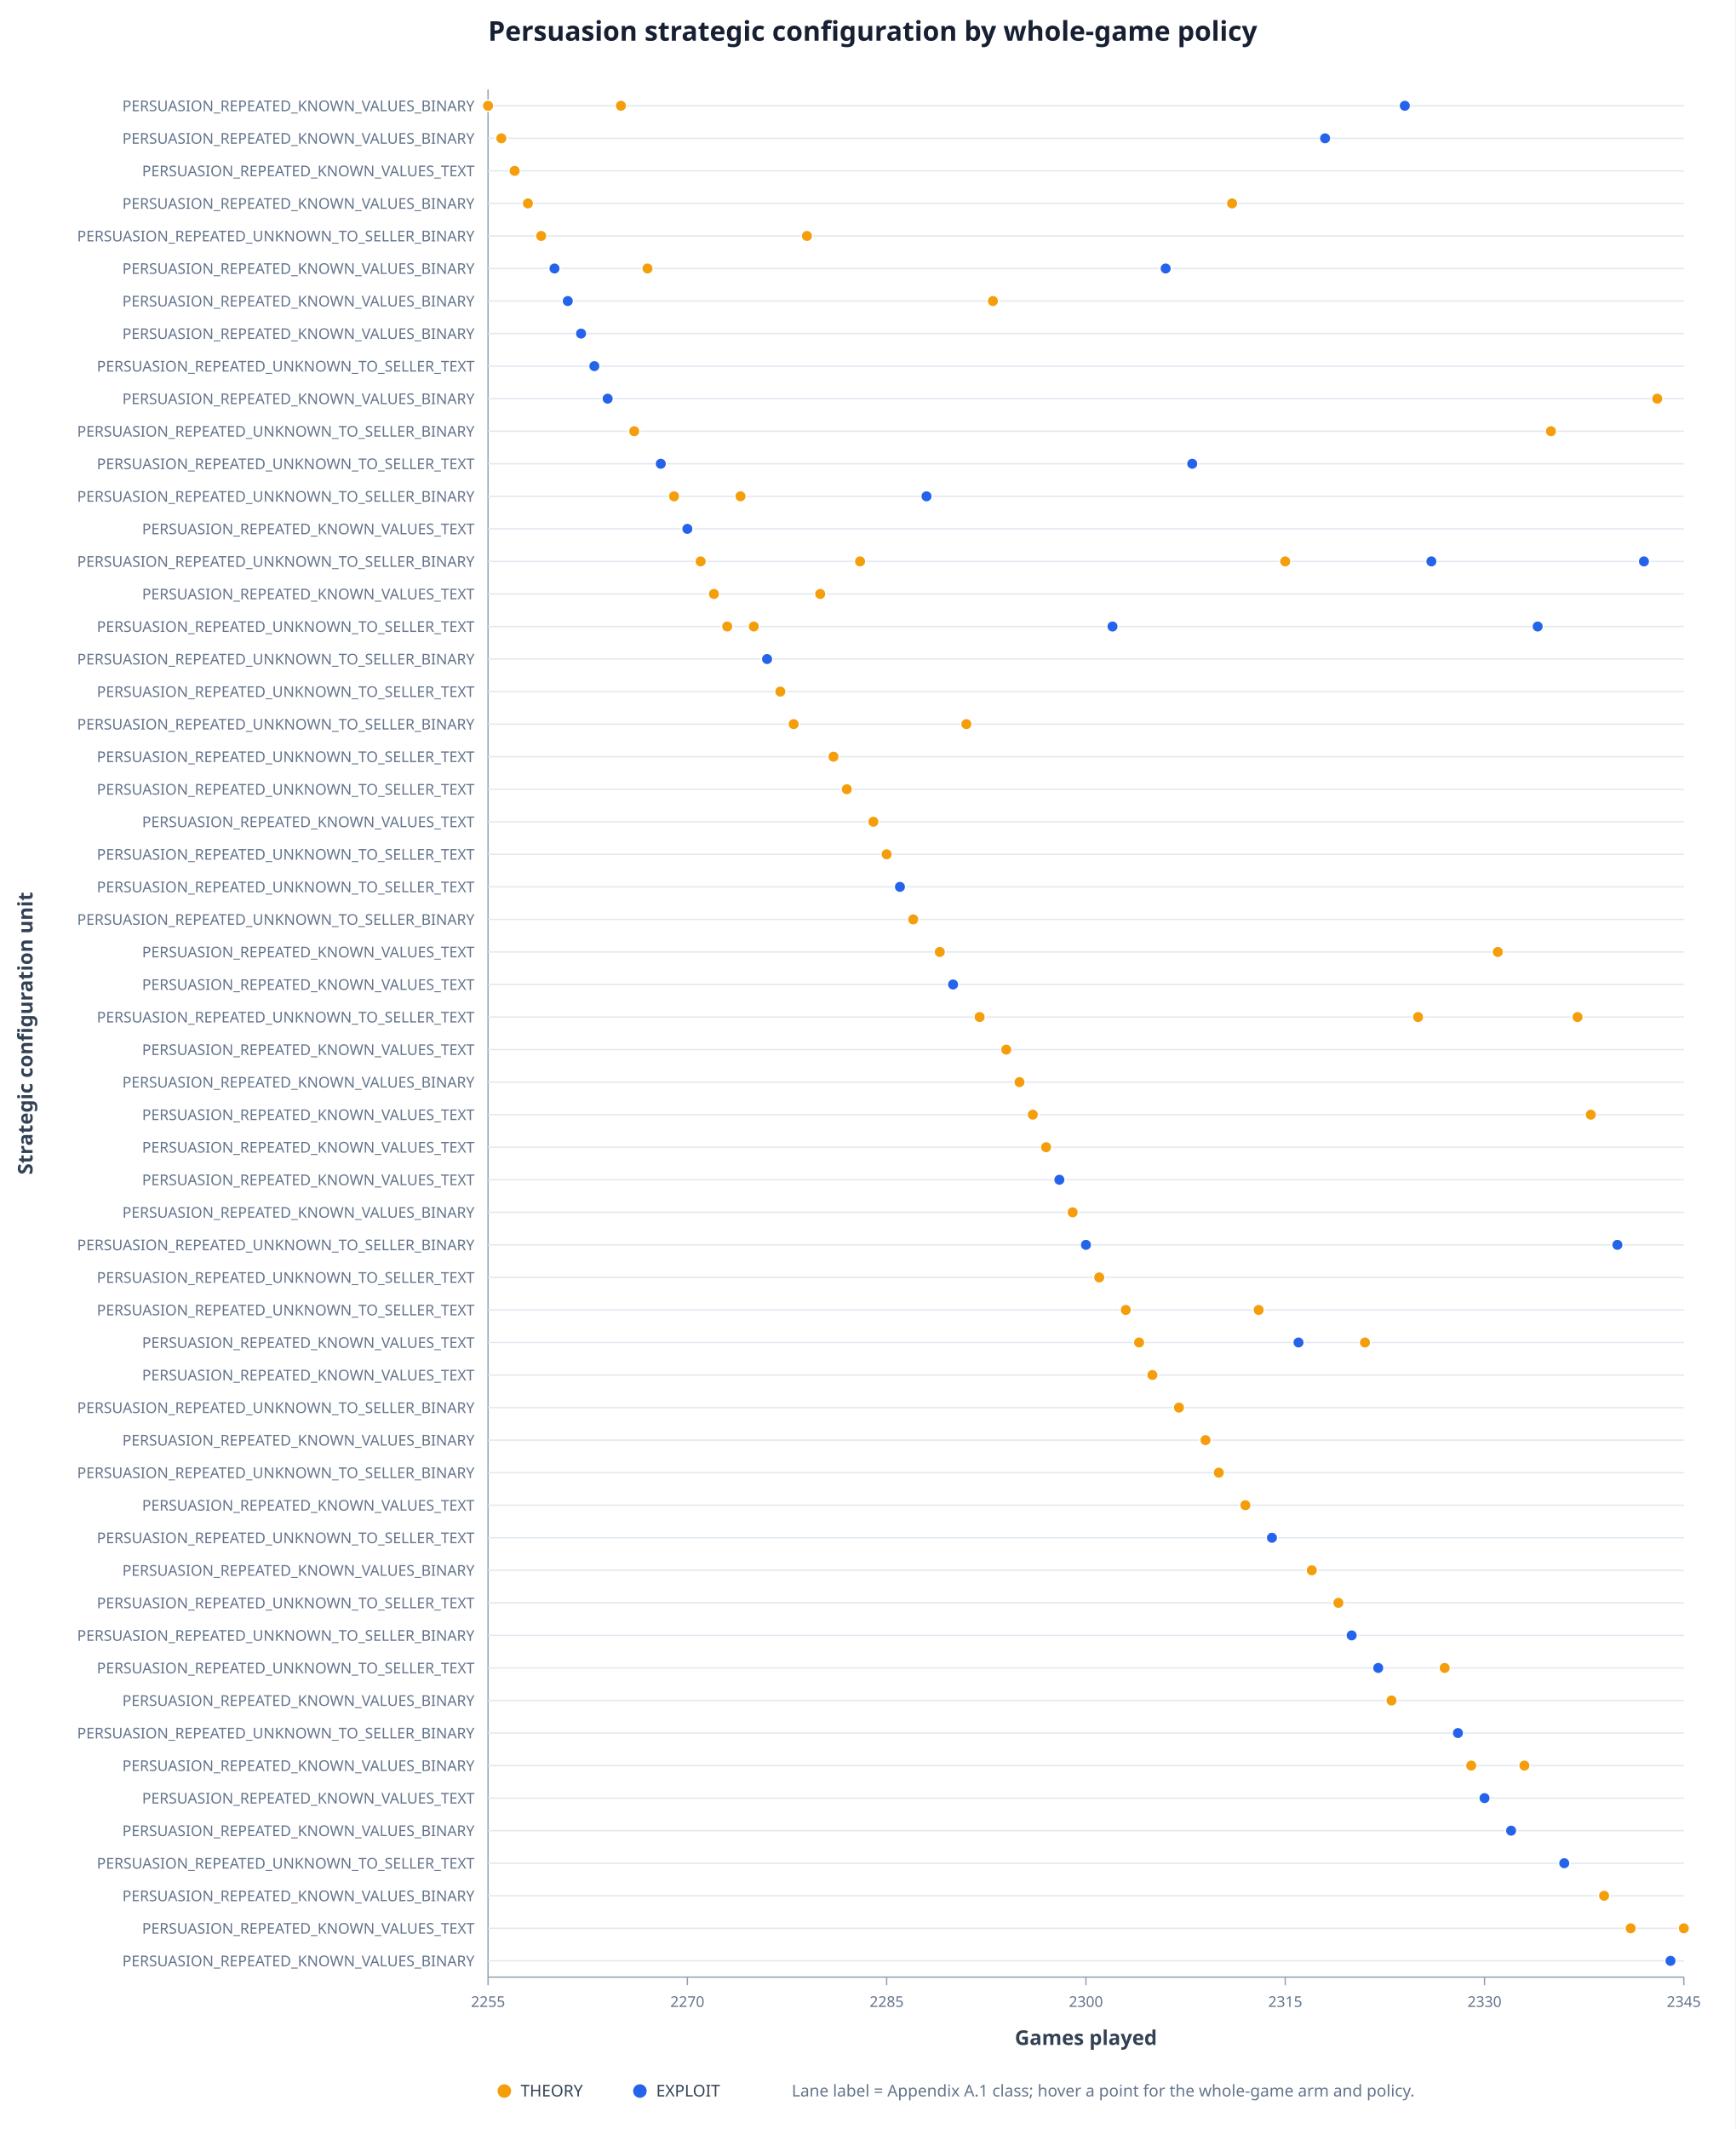
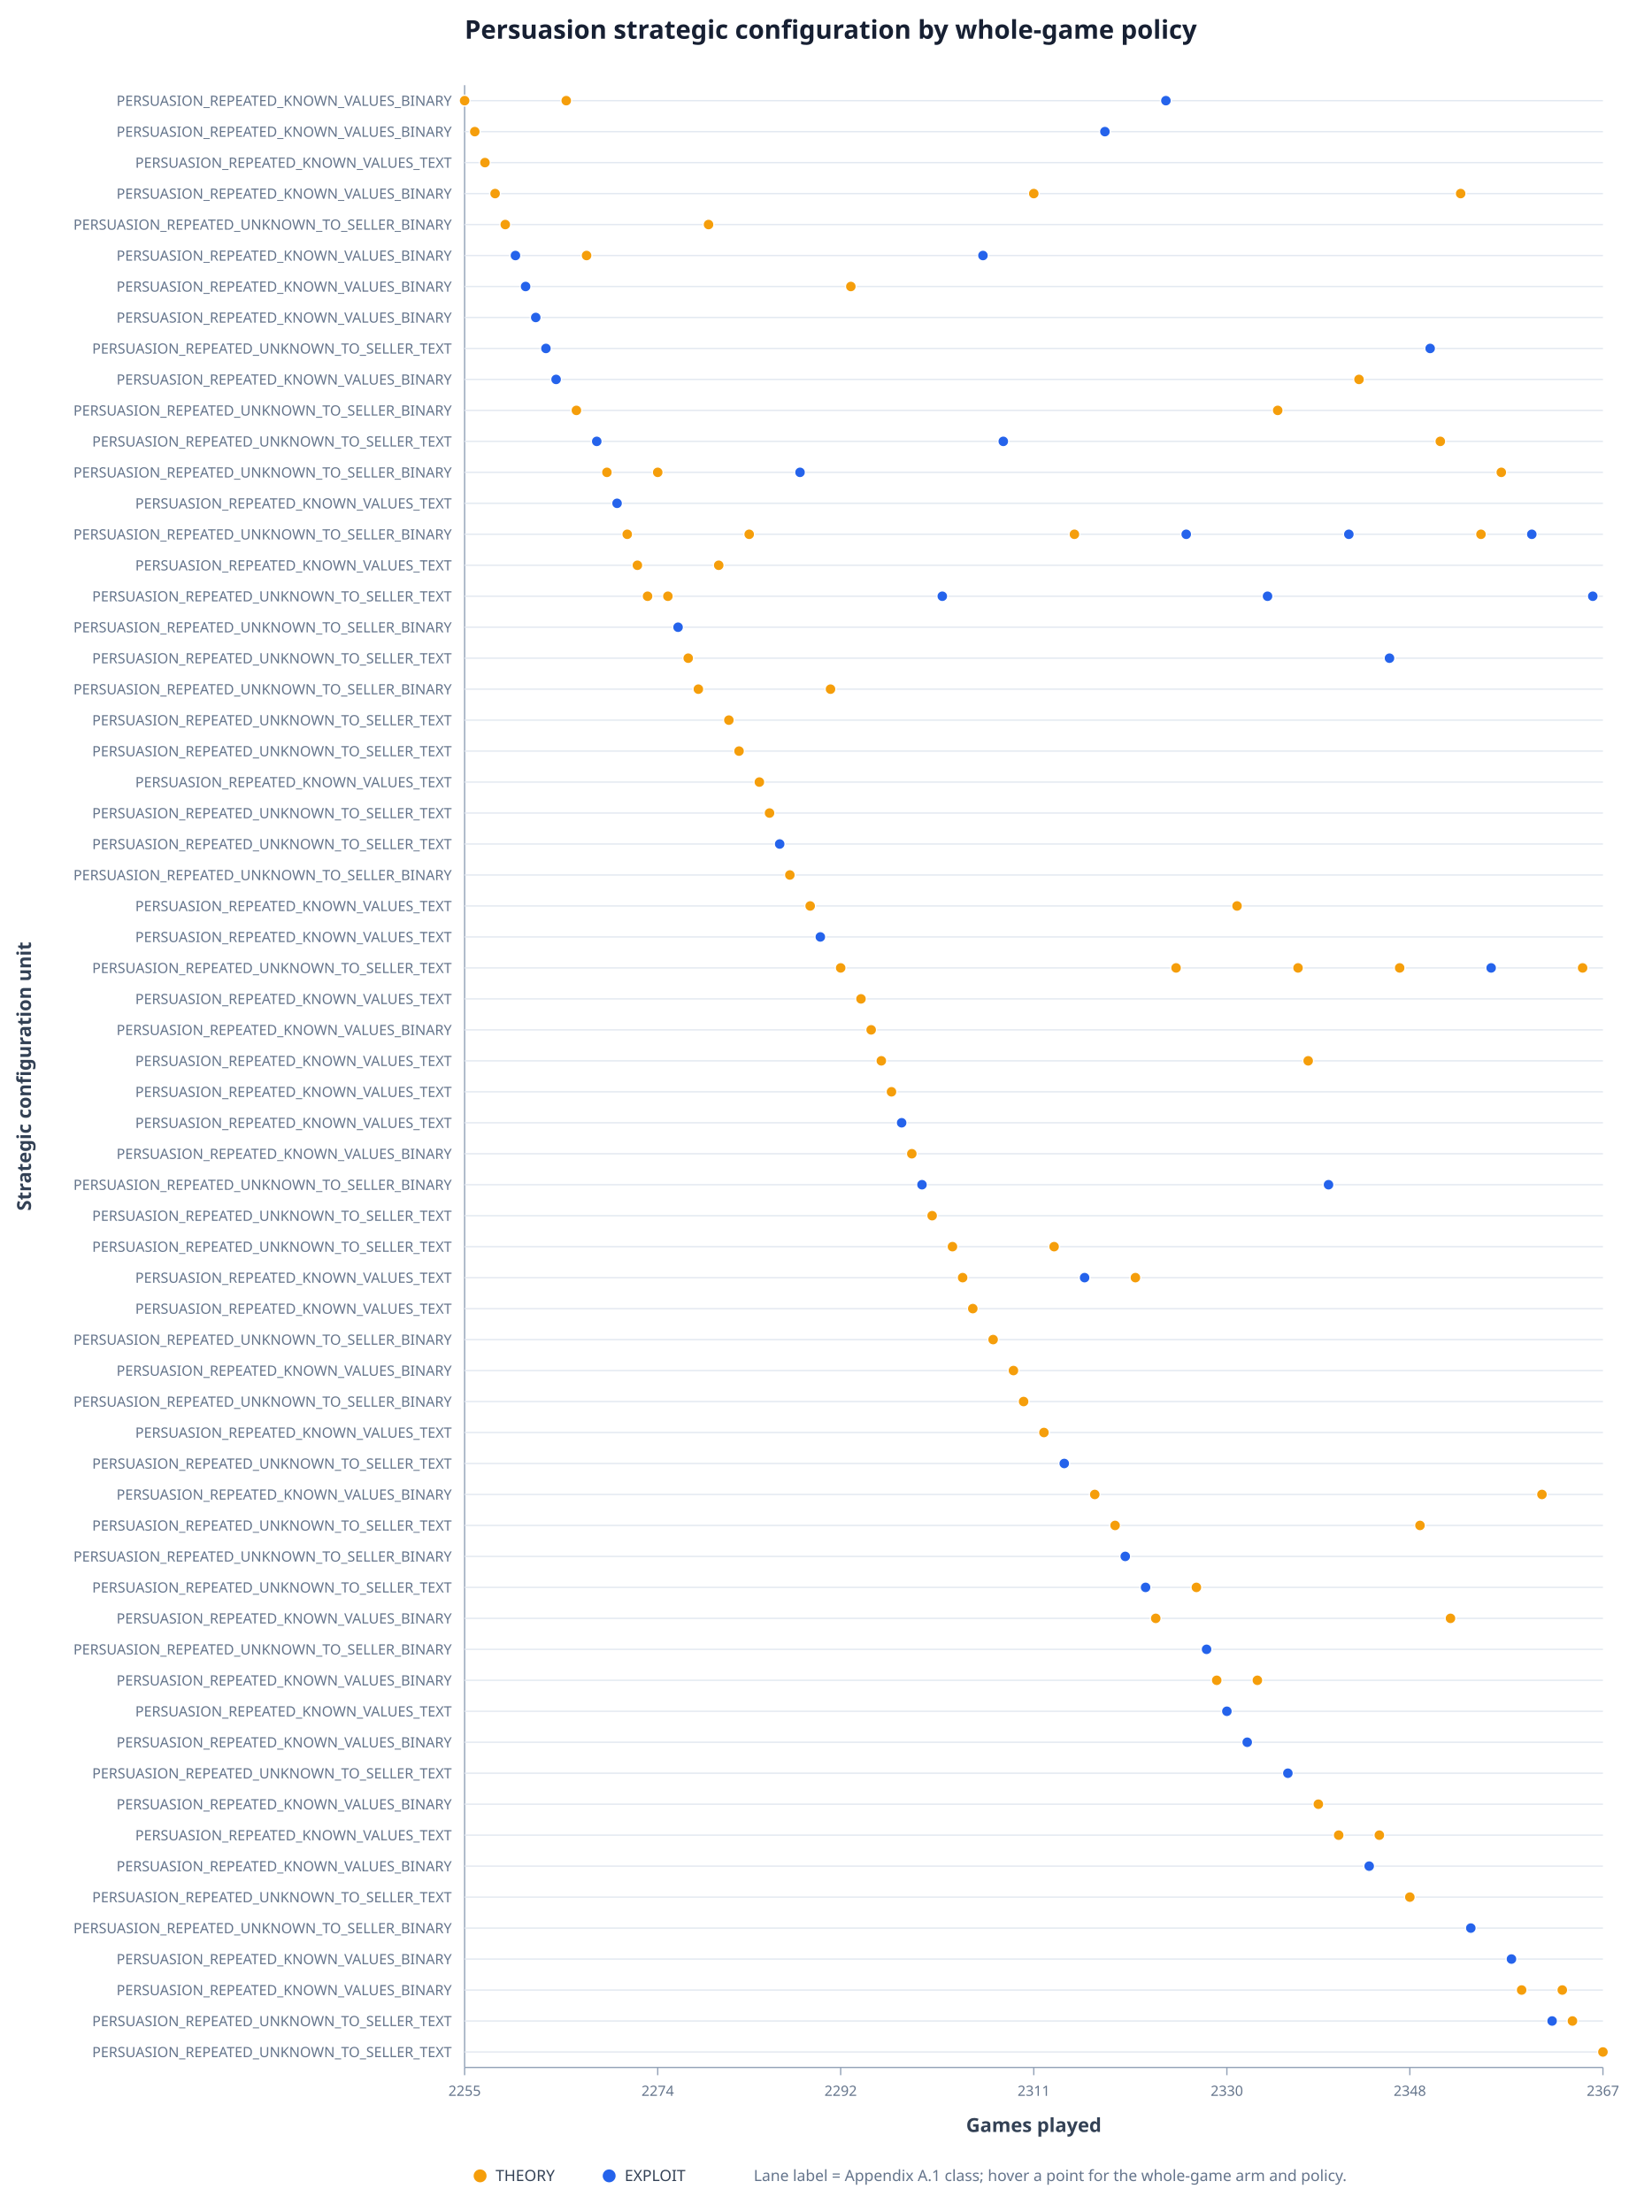
- <svg xmlns="http://www.w3.org/2000/svg" width="1280" height="1570" viewBox="0 0 1280 1570" role="img">
-   <rect width="1280" height="1570" fill="white" />
+ <svg xmlns="http://www.w3.org/2000/svg" width="1280" height="1714" viewBox="0 0 1280 1714" role="img">
+   <rect width="1280" height="1714" fill="white" />
  <text x="360.0" y="30" font-family="system-ui,sans-serif" font-size="20" font-weight="700" fill="#172033">Persuasion strategic configuration by whole-game policy</text>
-   <line x1="360.0" y1="1458.0" x2="1242.0" y2="1458.0" stroke="#94a3b8" />
-   <line x1="360.0" y1="66.0" x2="360.0" y2="1458.0" stroke="#94a3b8" />
-   <text x="801.0" y="1508" text-anchor="middle" font-family="system-ui,sans-serif" font-size="15" font-weight="650" fill="#334155">Games played</text>
-   <text x="24" y="762.0" transform="rotate(-90 24 762.0)" text-anchor="middle" font-family="system-ui,sans-serif" font-size="15" font-weight="650" fill="#334155">Strategic configuration unit</text>
+   <line x1="360.0" y1="1602.0" x2="1242.0" y2="1602.0" stroke="#94a3b8" />
+   <line x1="360.0" y1="66.0" x2="360.0" y2="1602.0" stroke="#94a3b8" />
+   <text x="801.0" y="1652" text-anchor="middle" font-family="system-ui,sans-serif" font-size="15" font-weight="650" fill="#334155">Games played</text>
+   <text x="24" y="834.0" transform="rotate(-90 24 834.0)" text-anchor="middle" font-family="system-ui,sans-serif" font-size="15" font-weight="650" fill="#334155">Strategic configuration unit</text>
  <line x1="360.0" y1="78.00" x2="1242.0" y2="78.00" stroke="#e2e8f0" />
  <text x="350.0" y="82.00" text-anchor="end" font-family="system-ui,sans-serif" font-size="11" fill="#64748b">PERSUASION_REPEATED_KNOWN_VALUES_BINARY</text>
  <line x1="360.0" y1="102.00" x2="1242.0" y2="102.00" stroke="#e2e8f0" />
  <text x="350.0" y="106.00" text-anchor="end" font-family="system-ui,sans-serif" font-size="11" fill="#64748b">PERSUASION_REPEATED_KNOWN_VALUES_BINARY</text>
  <line x1="360.0" y1="126.00" x2="1242.0" y2="126.00" stroke="#e2e8f0" />
  <text x="350.0" y="130.00" text-anchor="end" font-family="system-ui,sans-serif" font-size="11" fill="#64748b">PERSUASION_REPEATED_KNOWN_VALUES_TEXT</text>
  <line x1="360.0" y1="150.00" x2="1242.0" y2="150.00" stroke="#e2e8f0" />
  <text x="350.0" y="154.00" text-anchor="end" font-family="system-ui,sans-serif" font-size="11" fill="#64748b">PERSUASION_REPEATED_KNOWN_VALUES_BINARY</text>
  <line x1="360.0" y1="174.00" x2="1242.0" y2="174.00" stroke="#e2e8f0" />
  <text x="350.0" y="178.00" text-anchor="end" font-family="system-ui,sans-serif" font-size="11" fill="#64748b">PERSUASION_REPEATED_UNKNOWN_TO_SELLER_BINARY</text>
  <line x1="360.0" y1="198.00" x2="1242.0" y2="198.00" stroke="#e2e8f0" />
  <text x="350.0" y="202.00" text-anchor="end" font-family="system-ui,sans-serif" font-size="11" fill="#64748b">PERSUASION_REPEATED_KNOWN_VALUES_BINARY</text>
  <line x1="360.0" y1="222.00" x2="1242.0" y2="222.00" stroke="#e2e8f0" />
  <text x="350.0" y="226.00" text-anchor="end" font-family="system-ui,sans-serif" font-size="11" fill="#64748b">PERSUASION_REPEATED_KNOWN_VALUES_BINARY</text>
  <line x1="360.0" y1="246.00" x2="1242.0" y2="246.00" stroke="#e2e8f0" />
  <text x="350.0" y="250.00" text-anchor="end" font-family="system-ui,sans-serif" font-size="11" fill="#64748b">PERSUASION_REPEATED_KNOWN_VALUES_BINARY</text>
  <line x1="360.0" y1="270.00" x2="1242.0" y2="270.00" stroke="#e2e8f0" />
  <text x="350.0" y="274.00" text-anchor="end" font-family="system-ui,sans-serif" font-size="11" fill="#64748b">PERSUASION_REPEATED_UNKNOWN_TO_SELLER_TEXT</text>
  <line x1="360.0" y1="294.00" x2="1242.0" y2="294.00" stroke="#e2e8f0" />
  <text x="350.0" y="298.00" text-anchor="end" font-family="system-ui,sans-serif" font-size="11" fill="#64748b">PERSUASION_REPEATED_KNOWN_VALUES_BINARY</text>
  <line x1="360.0" y1="318.00" x2="1242.0" y2="318.00" stroke="#e2e8f0" />
  <text x="350.0" y="322.00" text-anchor="end" font-family="system-ui,sans-serif" font-size="11" fill="#64748b">PERSUASION_REPEATED_UNKNOWN_TO_SELLER_BINARY</text>
  <line x1="360.0" y1="342.00" x2="1242.0" y2="342.00" stroke="#e2e8f0" />
  <text x="350.0" y="346.00" text-anchor="end" font-family="system-ui,sans-serif" font-size="11" fill="#64748b">PERSUASION_REPEATED_UNKNOWN_TO_SELLER_TEXT</text>
  <line x1="360.0" y1="366.00" x2="1242.0" y2="366.00" stroke="#e2e8f0" />
  <text x="350.0" y="370.00" text-anchor="end" font-family="system-ui,sans-serif" font-size="11" fill="#64748b">PERSUASION_REPEATED_UNKNOWN_TO_SELLER_BINARY</text>
  <line x1="360.0" y1="390.00" x2="1242.0" y2="390.00" stroke="#e2e8f0" />
  <text x="350.0" y="394.00" text-anchor="end" font-family="system-ui,sans-serif" font-size="11" fill="#64748b">PERSUASION_REPEATED_KNOWN_VALUES_TEXT</text>
  <line x1="360.0" y1="414.00" x2="1242.0" y2="414.00" stroke="#e2e8f0" />
  <text x="350.0" y="418.00" text-anchor="end" font-family="system-ui,sans-serif" font-size="11" fill="#64748b">PERSUASION_REPEATED_UNKNOWN_TO_SELLER_BINARY</text>
  <line x1="360.0" y1="438.00" x2="1242.0" y2="438.00" stroke="#e2e8f0" />
  <text x="350.0" y="442.00" text-anchor="end" font-family="system-ui,sans-serif" font-size="11" fill="#64748b">PERSUASION_REPEATED_KNOWN_VALUES_TEXT</text>
  <line x1="360.0" y1="462.00" x2="1242.0" y2="462.00" stroke="#e2e8f0" />
  <text x="350.0" y="466.00" text-anchor="end" font-family="system-ui,sans-serif" font-size="11" fill="#64748b">PERSUASION_REPEATED_UNKNOWN_TO_SELLER_TEXT</text>
  <line x1="360.0" y1="486.00" x2="1242.0" y2="486.00" stroke="#e2e8f0" />
  <text x="350.0" y="490.00" text-anchor="end" font-family="system-ui,sans-serif" font-size="11" fill="#64748b">PERSUASION_REPEATED_UNKNOWN_TO_SELLER_BINARY</text>
  <line x1="360.0" y1="510.00" x2="1242.0" y2="510.00" stroke="#e2e8f0" />
  <text x="350.0" y="514.00" text-anchor="end" font-family="system-ui,sans-serif" font-size="11" fill="#64748b">PERSUASION_REPEATED_UNKNOWN_TO_SELLER_TEXT</text>
  <line x1="360.0" y1="534.00" x2="1242.0" y2="534.00" stroke="#e2e8f0" />
  <text x="350.0" y="538.00" text-anchor="end" font-family="system-ui,sans-serif" font-size="11" fill="#64748b">PERSUASION_REPEATED_UNKNOWN_TO_SELLER_BINARY</text>
  <line x1="360.0" y1="558.00" x2="1242.0" y2="558.00" stroke="#e2e8f0" />
  <text x="350.0" y="562.00" text-anchor="end" font-family="system-ui,sans-serif" font-size="11" fill="#64748b">PERSUASION_REPEATED_UNKNOWN_TO_SELLER_TEXT</text>
  <line x1="360.0" y1="582.00" x2="1242.0" y2="582.00" stroke="#e2e8f0" />
  <text x="350.0" y="586.00" text-anchor="end" font-family="system-ui,sans-serif" font-size="11" fill="#64748b">PERSUASION_REPEATED_UNKNOWN_TO_SELLER_TEXT</text>
  <line x1="360.0" y1="606.00" x2="1242.0" y2="606.00" stroke="#e2e8f0" />
  <text x="350.0" y="610.00" text-anchor="end" font-family="system-ui,sans-serif" font-size="11" fill="#64748b">PERSUASION_REPEATED_KNOWN_VALUES_TEXT</text>
  <line x1="360.0" y1="630.00" x2="1242.0" y2="630.00" stroke="#e2e8f0" />
  <text x="350.0" y="634.00" text-anchor="end" font-family="system-ui,sans-serif" font-size="11" fill="#64748b">PERSUASION_REPEATED_UNKNOWN_TO_SELLER_TEXT</text>
  <line x1="360.0" y1="654.00" x2="1242.0" y2="654.00" stroke="#e2e8f0" />
  <text x="350.0" y="658.00" text-anchor="end" font-family="system-ui,sans-serif" font-size="11" fill="#64748b">PERSUASION_REPEATED_UNKNOWN_TO_SELLER_TEXT</text>
  <line x1="360.0" y1="678.00" x2="1242.0" y2="678.00" stroke="#e2e8f0" />
  <text x="350.0" y="682.00" text-anchor="end" font-family="system-ui,sans-serif" font-size="11" fill="#64748b">PERSUASION_REPEATED_UNKNOWN_TO_SELLER_BINARY</text>
  <line x1="360.0" y1="702.00" x2="1242.0" y2="702.00" stroke="#e2e8f0" />
  <text x="350.0" y="706.00" text-anchor="end" font-family="system-ui,sans-serif" font-size="11" fill="#64748b">PERSUASION_REPEATED_KNOWN_VALUES_TEXT</text>
  <line x1="360.0" y1="726.00" x2="1242.0" y2="726.00" stroke="#e2e8f0" />
  <text x="350.0" y="730.00" text-anchor="end" font-family="system-ui,sans-serif" font-size="11" fill="#64748b">PERSUASION_REPEATED_KNOWN_VALUES_TEXT</text>
  <line x1="360.0" y1="750.00" x2="1242.0" y2="750.00" stroke="#e2e8f0" />
  <text x="350.0" y="754.00" text-anchor="end" font-family="system-ui,sans-serif" font-size="11" fill="#64748b">PERSUASION_REPEATED_UNKNOWN_TO_SELLER_TEXT</text>
  <line x1="360.0" y1="774.00" x2="1242.0" y2="774.00" stroke="#e2e8f0" />
  <text x="350.0" y="778.00" text-anchor="end" font-family="system-ui,sans-serif" font-size="11" fill="#64748b">PERSUASION_REPEATED_KNOWN_VALUES_TEXT</text>
  <line x1="360.0" y1="798.00" x2="1242.0" y2="798.00" stroke="#e2e8f0" />
  <text x="350.0" y="802.00" text-anchor="end" font-family="system-ui,sans-serif" font-size="11" fill="#64748b">PERSUASION_REPEATED_KNOWN_VALUES_BINARY</text>
  <line x1="360.0" y1="822.00" x2="1242.0" y2="822.00" stroke="#e2e8f0" />
  <text x="350.0" y="826.00" text-anchor="end" font-family="system-ui,sans-serif" font-size="11" fill="#64748b">PERSUASION_REPEATED_KNOWN_VALUES_TEXT</text>
  <line x1="360.0" y1="846.00" x2="1242.0" y2="846.00" stroke="#e2e8f0" />
  <text x="350.0" y="850.00" text-anchor="end" font-family="system-ui,sans-serif" font-size="11" fill="#64748b">PERSUASION_REPEATED_KNOWN_VALUES_TEXT</text>
  <line x1="360.0" y1="870.00" x2="1242.0" y2="870.00" stroke="#e2e8f0" />
  <text x="350.0" y="874.00" text-anchor="end" font-family="system-ui,sans-serif" font-size="11" fill="#64748b">PERSUASION_REPEATED_KNOWN_VALUES_TEXT</text>
  <line x1="360.0" y1="894.00" x2="1242.0" y2="894.00" stroke="#e2e8f0" />
  <text x="350.0" y="898.00" text-anchor="end" font-family="system-ui,sans-serif" font-size="11" fill="#64748b">PERSUASION_REPEATED_KNOWN_VALUES_BINARY</text>
  <line x1="360.0" y1="918.00" x2="1242.0" y2="918.00" stroke="#e2e8f0" />
  <text x="350.0" y="922.00" text-anchor="end" font-family="system-ui,sans-serif" font-size="11" fill="#64748b">PERSUASION_REPEATED_UNKNOWN_TO_SELLER_BINARY</text>
  <line x1="360.0" y1="942.00" x2="1242.0" y2="942.00" stroke="#e2e8f0" />
  <text x="350.0" y="946.00" text-anchor="end" font-family="system-ui,sans-serif" font-size="11" fill="#64748b">PERSUASION_REPEATED_UNKNOWN_TO_SELLER_TEXT</text>
  <line x1="360.0" y1="966.00" x2="1242.0" y2="966.00" stroke="#e2e8f0" />
  <text x="350.0" y="970.00" text-anchor="end" font-family="system-ui,sans-serif" font-size="11" fill="#64748b">PERSUASION_REPEATED_UNKNOWN_TO_SELLER_TEXT</text>
  <line x1="360.0" y1="990.00" x2="1242.0" y2="990.00" stroke="#e2e8f0" />
  <text x="350.0" y="994.00" text-anchor="end" font-family="system-ui,sans-serif" font-size="11" fill="#64748b">PERSUASION_REPEATED_KNOWN_VALUES_TEXT</text>
  <line x1="360.0" y1="1014.00" x2="1242.0" y2="1014.00" stroke="#e2e8f0" />
  <text x="350.0" y="1018.00" text-anchor="end" font-family="system-ui,sans-serif" font-size="11" fill="#64748b">PERSUASION_REPEATED_KNOWN_VALUES_TEXT</text>
  <line x1="360.0" y1="1038.00" x2="1242.0" y2="1038.00" stroke="#e2e8f0" />
  <text x="350.0" y="1042.00" text-anchor="end" font-family="system-ui,sans-serif" font-size="11" fill="#64748b">PERSUASION_REPEATED_UNKNOWN_TO_SELLER_BINARY</text>
  <line x1="360.0" y1="1062.00" x2="1242.0" y2="1062.00" stroke="#e2e8f0" />
  <text x="350.0" y="1066.00" text-anchor="end" font-family="system-ui,sans-serif" font-size="11" fill="#64748b">PERSUASION_REPEATED_KNOWN_VALUES_BINARY</text>
  <line x1="360.0" y1="1086.00" x2="1242.0" y2="1086.00" stroke="#e2e8f0" />
  <text x="350.0" y="1090.00" text-anchor="end" font-family="system-ui,sans-serif" font-size="11" fill="#64748b">PERSUASION_REPEATED_UNKNOWN_TO_SELLER_BINARY</text>
  <line x1="360.0" y1="1110.00" x2="1242.0" y2="1110.00" stroke="#e2e8f0" />
  <text x="350.0" y="1114.00" text-anchor="end" font-family="system-ui,sans-serif" font-size="11" fill="#64748b">PERSUASION_REPEATED_KNOWN_VALUES_TEXT</text>
  <line x1="360.0" y1="1134.00" x2="1242.0" y2="1134.00" stroke="#e2e8f0" />
  <text x="350.0" y="1138.00" text-anchor="end" font-family="system-ui,sans-serif" font-size="11" fill="#64748b">PERSUASION_REPEATED_UNKNOWN_TO_SELLER_TEXT</text>
  <line x1="360.0" y1="1158.00" x2="1242.0" y2="1158.00" stroke="#e2e8f0" />
  <text x="350.0" y="1162.00" text-anchor="end" font-family="system-ui,sans-serif" font-size="11" fill="#64748b">PERSUASION_REPEATED_KNOWN_VALUES_BINARY</text>
  <line x1="360.0" y1="1182.00" x2="1242.0" y2="1182.00" stroke="#e2e8f0" />
  <text x="350.0" y="1186.00" text-anchor="end" font-family="system-ui,sans-serif" font-size="11" fill="#64748b">PERSUASION_REPEATED_UNKNOWN_TO_SELLER_TEXT</text>
  <line x1="360.0" y1="1206.00" x2="1242.0" y2="1206.00" stroke="#e2e8f0" />
  <text x="350.0" y="1210.00" text-anchor="end" font-family="system-ui,sans-serif" font-size="11" fill="#64748b">PERSUASION_REPEATED_UNKNOWN_TO_SELLER_BINARY</text>
  <line x1="360.0" y1="1230.00" x2="1242.0" y2="1230.00" stroke="#e2e8f0" />
  <text x="350.0" y="1234.00" text-anchor="end" font-family="system-ui,sans-serif" font-size="11" fill="#64748b">PERSUASION_REPEATED_UNKNOWN_TO_SELLER_TEXT</text>
  <line x1="360.0" y1="1254.00" x2="1242.0" y2="1254.00" stroke="#e2e8f0" />
  <text x="350.0" y="1258.00" text-anchor="end" font-family="system-ui,sans-serif" font-size="11" fill="#64748b">PERSUASION_REPEATED_KNOWN_VALUES_BINARY</text>
  <line x1="360.0" y1="1278.00" x2="1242.0" y2="1278.00" stroke="#e2e8f0" />
  <text x="350.0" y="1282.00" text-anchor="end" font-family="system-ui,sans-serif" font-size="11" fill="#64748b">PERSUASION_REPEATED_UNKNOWN_TO_SELLER_BINARY</text>
  <line x1="360.0" y1="1302.00" x2="1242.0" y2="1302.00" stroke="#e2e8f0" />
  <text x="350.0" y="1306.00" text-anchor="end" font-family="system-ui,sans-serif" font-size="11" fill="#64748b">PERSUASION_REPEATED_KNOWN_VALUES_BINARY</text>
  <line x1="360.0" y1="1326.00" x2="1242.0" y2="1326.00" stroke="#e2e8f0" />
  <text x="350.0" y="1330.00" text-anchor="end" font-family="system-ui,sans-serif" font-size="11" fill="#64748b">PERSUASION_REPEATED_KNOWN_VALUES_TEXT</text>
  <line x1="360.0" y1="1350.00" x2="1242.0" y2="1350.00" stroke="#e2e8f0" />
  <text x="350.0" y="1354.00" text-anchor="end" font-family="system-ui,sans-serif" font-size="11" fill="#64748b">PERSUASION_REPEATED_KNOWN_VALUES_BINARY</text>
  <line x1="360.0" y1="1374.00" x2="1242.0" y2="1374.00" stroke="#e2e8f0" />
  <text x="350.0" y="1378.00" text-anchor="end" font-family="system-ui,sans-serif" font-size="11" fill="#64748b">PERSUASION_REPEATED_UNKNOWN_TO_SELLER_TEXT</text>
  <line x1="360.0" y1="1398.00" x2="1242.0" y2="1398.00" stroke="#e2e8f0" />
  <text x="350.0" y="1402.00" text-anchor="end" font-family="system-ui,sans-serif" font-size="11" fill="#64748b">PERSUASION_REPEATED_KNOWN_VALUES_BINARY</text>
  <line x1="360.0" y1="1422.00" x2="1242.0" y2="1422.00" stroke="#e2e8f0" />
  <text x="350.0" y="1426.00" text-anchor="end" font-family="system-ui,sans-serif" font-size="11" fill="#64748b">PERSUASION_REPEATED_KNOWN_VALUES_TEXT</text>
  <line x1="360.0" y1="1446.00" x2="1242.0" y2="1446.00" stroke="#e2e8f0" />
  <text x="350.0" y="1450.00" text-anchor="end" font-family="system-ui,sans-serif" font-size="11" fill="#64748b">PERSUASION_REPEATED_KNOWN_VALUES_BINARY</text>
-   <line x1="360.00" y1="1458.0" x2="360.00" y2="1464.0" stroke="#94a3b8" />
-   <text x="360.00" y="1480.0" text-anchor="middle" font-family="system-ui,sans-serif" font-size="11" fill="#64748b">2255</text>
-   <line x1="507.00" y1="1458.0" x2="507.00" y2="1464.0" stroke="#94a3b8" />
-   <text x="507.00" y="1480.0" text-anchor="middle" font-family="system-ui,sans-serif" font-size="11" fill="#64748b">2270</text>
-   <line x1="654.00" y1="1458.0" x2="654.00" y2="1464.0" stroke="#94a3b8" />
-   <text x="654.00" y="1480.0" text-anchor="middle" font-family="system-ui,sans-serif" font-size="11" fill="#64748b">2285</text>
-   <line x1="801.00" y1="1458.0" x2="801.00" y2="1464.0" stroke="#94a3b8" />
-   <text x="801.00" y="1480.0" text-anchor="middle" font-family="system-ui,sans-serif" font-size="11" fill="#64748b">2300</text>
-   <line x1="948.00" y1="1458.0" x2="948.00" y2="1464.0" stroke="#94a3b8" />
-   <text x="948.00" y="1480.0" text-anchor="middle" font-family="system-ui,sans-serif" font-size="11" fill="#64748b">2315</text>
-   <line x1="1095.00" y1="1458.0" x2="1095.00" y2="1464.0" stroke="#94a3b8" />
-   <text x="1095.00" y="1480.0" text-anchor="middle" font-family="system-ui,sans-serif" font-size="11" fill="#64748b">2330</text>
-   <line x1="1242.00" y1="1458.0" x2="1242.00" y2="1464.0" stroke="#94a3b8" />
-   <text x="1242.00" y="1480.0" text-anchor="middle" font-family="system-ui,sans-serif" font-size="11" fill="#64748b">2345</text>
+   <line x1="360.0" y1="1470.00" x2="1242.0" y2="1470.00" stroke="#e2e8f0" />
+   <text x="350.0" y="1474.00" text-anchor="end" font-family="system-ui,sans-serif" font-size="11" fill="#64748b">PERSUASION_REPEATED_UNKNOWN_TO_SELLER_TEXT</text>
+   <line x1="360.0" y1="1494.00" x2="1242.0" y2="1494.00" stroke="#e2e8f0" />
+   <text x="350.0" y="1498.00" text-anchor="end" font-family="system-ui,sans-serif" font-size="11" fill="#64748b">PERSUASION_REPEATED_UNKNOWN_TO_SELLER_BINARY</text>
+   <line x1="360.0" y1="1518.00" x2="1242.0" y2="1518.00" stroke="#e2e8f0" />
+   <text x="350.0" y="1522.00" text-anchor="end" font-family="system-ui,sans-serif" font-size="11" fill="#64748b">PERSUASION_REPEATED_KNOWN_VALUES_BINARY</text>
+   <line x1="360.0" y1="1542.00" x2="1242.0" y2="1542.00" stroke="#e2e8f0" />
+   <text x="350.0" y="1546.00" text-anchor="end" font-family="system-ui,sans-serif" font-size="11" fill="#64748b">PERSUASION_REPEATED_KNOWN_VALUES_BINARY</text>
+   <line x1="360.0" y1="1566.00" x2="1242.0" y2="1566.00" stroke="#e2e8f0" />
+   <text x="350.0" y="1570.00" text-anchor="end" font-family="system-ui,sans-serif" font-size="11" fill="#64748b">PERSUASION_REPEATED_UNKNOWN_TO_SELLER_TEXT</text>
+   <line x1="360.0" y1="1590.00" x2="1242.0" y2="1590.00" stroke="#e2e8f0" />
+   <text x="350.0" y="1594.00" text-anchor="end" font-family="system-ui,sans-serif" font-size="11" fill="#64748b">PERSUASION_REPEATED_UNKNOWN_TO_SELLER_TEXT</text>
+   <line x1="360.00" y1="1602.0" x2="360.00" y2="1608.0" stroke="#94a3b8" />
+   <text x="360.00" y="1624.0" text-anchor="middle" font-family="system-ui,sans-serif" font-size="11" fill="#64748b">2255</text>
+   <line x1="509.62" y1="1602.0" x2="509.62" y2="1608.0" stroke="#94a3b8" />
+   <text x="509.62" y="1624.0" text-anchor="middle" font-family="system-ui,sans-serif" font-size="11" fill="#64748b">2274</text>
+   <line x1="651.38" y1="1602.0" x2="651.38" y2="1608.0" stroke="#94a3b8" />
+   <text x="651.38" y="1624.0" text-anchor="middle" font-family="system-ui,sans-serif" font-size="11" fill="#64748b">2292</text>
+   <line x1="801.00" y1="1602.0" x2="801.00" y2="1608.0" stroke="#94a3b8" />
+   <text x="801.00" y="1624.0" text-anchor="middle" font-family="system-ui,sans-serif" font-size="11" fill="#64748b">2311</text>
+   <line x1="950.62" y1="1602.0" x2="950.62" y2="1608.0" stroke="#94a3b8" />
+   <text x="950.62" y="1624.0" text-anchor="middle" font-family="system-ui,sans-serif" font-size="11" fill="#64748b">2330</text>
+   <line x1="1092.38" y1="1602.0" x2="1092.38" y2="1608.0" stroke="#94a3b8" />
+   <text x="1092.38" y="1624.0" text-anchor="middle" font-family="system-ui,sans-serif" font-size="11" fill="#64748b">2348</text>
+   <line x1="1242.00" y1="1602.0" x2="1242.00" y2="1608.0" stroke="#94a3b8" />
+   <text x="1242.00" y="1624.0" text-anchor="middle" font-family="system-ui,sans-serif" font-size="11" fill="#64748b">2367</text>
  <circle cx="360.00" cy="78.00" r="4.2" fill="#f59e0b" stroke="white" stroke-width="1" />
-   <circle cx="369.80" cy="102.00" r="4.2" fill="#f59e0b" stroke="white" stroke-width="1" />
-   <circle cx="379.60" cy="126.00" r="4.2" fill="#f59e0b" stroke="white" stroke-width="1" />
-   <circle cx="389.40" cy="150.00" r="4.2" fill="#f59e0b" stroke="white" stroke-width="1" />
-   <circle cx="399.20" cy="174.00" r="4.2" fill="#f59e0b" stroke="white" stroke-width="1" />
-   <circle cx="409.00" cy="198.00" r="4.2" fill="#2563eb" stroke="white" stroke-width="1" />
-   <circle cx="418.80" cy="222.00" r="4.2" fill="#2563eb" stroke="white" stroke-width="1" />
-   <circle cx="428.60" cy="246.00" r="4.2" fill="#2563eb" stroke="white" stroke-width="1" />
-   <circle cx="438.40" cy="270.00" r="4.2" fill="#2563eb" stroke="white" stroke-width="1" />
-   <circle cx="448.20" cy="294.00" r="4.2" fill="#2563eb" stroke="white" stroke-width="1" />
-   <circle cx="458.00" cy="78.00" r="4.2" fill="#f59e0b" stroke="white" stroke-width="1" />
-   <circle cx="467.80" cy="318.00" r="4.2" fill="#f59e0b" stroke="white" stroke-width="1" />
-   <circle cx="477.60" cy="198.00" r="4.2" fill="#f59e0b" stroke="white" stroke-width="1" />
-   <circle cx="487.40" cy="342.00" r="4.2" fill="#2563eb" stroke="white" stroke-width="1" />
-   <circle cx="497.20" cy="366.00" r="4.2" fill="#f59e0b" stroke="white" stroke-width="1" />
-   <circle cx="507.00" cy="390.00" r="4.2" fill="#2563eb" stroke="white" stroke-width="1" />
-   <circle cx="516.80" cy="414.00" r="4.2" fill="#f59e0b" stroke="white" stroke-width="1" />
-   <circle cx="526.60" cy="438.00" r="4.2" fill="#f59e0b" stroke="white" stroke-width="1" />
-   <circle cx="536.40" cy="462.00" r="4.2" fill="#f59e0b" stroke="white" stroke-width="1" />
-   <circle cx="546.20" cy="366.00" r="4.2" fill="#f59e0b" stroke="white" stroke-width="1" />
-   <circle cx="556.00" cy="462.00" r="4.2" fill="#f59e0b" stroke="white" stroke-width="1" />
-   <circle cx="565.80" cy="486.00" r="4.2" fill="#2563eb" stroke="white" stroke-width="1" />
-   <circle cx="575.60" cy="510.00" r="4.2" fill="#f59e0b" stroke="white" stroke-width="1" />
-   <circle cx="585.40" cy="534.00" r="4.2" fill="#f59e0b" stroke="white" stroke-width="1" />
-   <circle cx="595.20" cy="174.00" r="4.2" fill="#f59e0b" stroke="white" stroke-width="1" />
-   <circle cx="605.00" cy="438.00" r="4.2" fill="#f59e0b" stroke="white" stroke-width="1" />
-   <circle cx="614.80" cy="558.00" r="4.2" fill="#f59e0b" stroke="white" stroke-width="1" />
-   <circle cx="624.60" cy="582.00" r="4.2" fill="#f59e0b" stroke="white" stroke-width="1" />
-   <circle cx="634.40" cy="414.00" r="4.2" fill="#f59e0b" stroke="white" stroke-width="1" />
-   <circle cx="644.20" cy="606.00" r="4.2" fill="#f59e0b" stroke="white" stroke-width="1" />
-   <circle cx="654.00" cy="630.00" r="4.2" fill="#f59e0b" stroke="white" stroke-width="1" />
-   <circle cx="663.80" cy="654.00" r="4.2" fill="#2563eb" stroke="white" stroke-width="1" />
-   <circle cx="673.60" cy="678.00" r="4.2" fill="#f59e0b" stroke="white" stroke-width="1" />
-   <circle cx="683.40" cy="366.00" r="4.2" fill="#2563eb" stroke="white" stroke-width="1" />
-   <circle cx="693.20" cy="702.00" r="4.2" fill="#f59e0b" stroke="white" stroke-width="1" />
-   <circle cx="703.00" cy="726.00" r="4.2" fill="#2563eb" stroke="white" stroke-width="1" />
-   <circle cx="712.80" cy="534.00" r="4.2" fill="#f59e0b" stroke="white" stroke-width="1" />
-   <circle cx="722.60" cy="750.00" r="4.2" fill="#f59e0b" stroke="white" stroke-width="1" />
-   <circle cx="732.40" cy="222.00" r="4.2" fill="#f59e0b" stroke="white" stroke-width="1" />
-   <circle cx="742.20" cy="774.00" r="4.2" fill="#f59e0b" stroke="white" stroke-width="1" />
-   <circle cx="752.00" cy="798.00" r="4.2" fill="#f59e0b" stroke="white" stroke-width="1" />
-   <circle cx="761.80" cy="822.00" r="4.2" fill="#f59e0b" stroke="white" stroke-width="1" />
-   <circle cx="771.60" cy="846.00" r="4.2" fill="#f59e0b" stroke="white" stroke-width="1" />
-   <circle cx="781.40" cy="870.00" r="4.2" fill="#2563eb" stroke="white" stroke-width="1" />
-   <circle cx="791.20" cy="894.00" r="4.2" fill="#f59e0b" stroke="white" stroke-width="1" />
-   <circle cx="801.00" cy="918.00" r="4.2" fill="#2563eb" stroke="white" stroke-width="1" />
-   <circle cx="810.80" cy="942.00" r="4.2" fill="#f59e0b" stroke="white" stroke-width="1" />
-   <circle cx="820.60" cy="462.00" r="4.2" fill="#2563eb" stroke="white" stroke-width="1" />
-   <circle cx="830.40" cy="966.00" r="4.2" fill="#f59e0b" stroke="white" stroke-width="1" />
-   <circle cx="840.20" cy="990.00" r="4.2" fill="#f59e0b" stroke="white" stroke-width="1" />
-   <circle cx="850.00" cy="1014.00" r="4.2" fill="#f59e0b" stroke="white" stroke-width="1" />
-   <circle cx="859.80" cy="198.00" r="4.2" fill="#2563eb" stroke="white" stroke-width="1" />
-   <circle cx="869.60" cy="1038.00" r="4.2" fill="#f59e0b" stroke="white" stroke-width="1" />
-   <circle cx="879.40" cy="342.00" r="4.2" fill="#2563eb" stroke="white" stroke-width="1" />
-   <circle cx="889.20" cy="1062.00" r="4.2" fill="#f59e0b" stroke="white" stroke-width="1" />
-   <circle cx="899.00" cy="1086.00" r="4.2" fill="#f59e0b" stroke="white" stroke-width="1" />
-   <circle cx="908.80" cy="150.00" r="4.2" fill="#f59e0b" stroke="white" stroke-width="1" />
-   <circle cx="918.60" cy="1110.00" r="4.2" fill="#f59e0b" stroke="white" stroke-width="1" />
-   <circle cx="928.40" cy="966.00" r="4.2" fill="#f59e0b" stroke="white" stroke-width="1" />
-   <circle cx="938.20" cy="1134.00" r="4.2" fill="#2563eb" stroke="white" stroke-width="1" />
-   <circle cx="948.00" cy="414.00" r="4.2" fill="#f59e0b" stroke="white" stroke-width="1" />
-   <circle cx="957.80" cy="990.00" r="4.2" fill="#2563eb" stroke="white" stroke-width="1" />
-   <circle cx="967.60" cy="1158.00" r="4.2" fill="#f59e0b" stroke="white" stroke-width="1" />
-   <circle cx="977.40" cy="102.00" r="4.2" fill="#2563eb" stroke="white" stroke-width="1" />
-   <circle cx="987.20" cy="1182.00" r="4.2" fill="#f59e0b" stroke="white" stroke-width="1" />
-   <circle cx="997.00" cy="1206.00" r="4.2" fill="#2563eb" stroke="white" stroke-width="1" />
-   <circle cx="1006.80" cy="990.00" r="4.2" fill="#f59e0b" stroke="white" stroke-width="1" />
-   <circle cx="1016.60" cy="1230.00" r="4.2" fill="#2563eb" stroke="white" stroke-width="1" />
-   <circle cx="1026.40" cy="1254.00" r="4.2" fill="#f59e0b" stroke="white" stroke-width="1" />
-   <circle cx="1036.20" cy="78.00" r="4.2" fill="#2563eb" stroke="white" stroke-width="1" />
-   <circle cx="1046.00" cy="750.00" r="4.2" fill="#f59e0b" stroke="white" stroke-width="1" />
-   <circle cx="1055.80" cy="414.00" r="4.2" fill="#2563eb" stroke="white" stroke-width="1" />
-   <circle cx="1065.60" cy="1230.00" r="4.2" fill="#f59e0b" stroke="white" stroke-width="1" />
-   <circle cx="1075.40" cy="1278.00" r="4.2" fill="#2563eb" stroke="white" stroke-width="1" />
-   <circle cx="1085.20" cy="1302.00" r="4.2" fill="#f59e0b" stroke="white" stroke-width="1" />
-   <circle cx="1095.00" cy="1326.00" r="4.2" fill="#2563eb" stroke="white" stroke-width="1" />
-   <circle cx="1104.80" cy="702.00" r="4.2" fill="#f59e0b" stroke="white" stroke-width="1" />
-   <circle cx="1114.60" cy="1350.00" r="4.2" fill="#2563eb" stroke="white" stroke-width="1" />
-   <circle cx="1124.40" cy="1302.00" r="4.2" fill="#f59e0b" stroke="white" stroke-width="1" />
-   <circle cx="1134.20" cy="462.00" r="4.2" fill="#2563eb" stroke="white" stroke-width="1" />
-   <circle cx="1144.00" cy="318.00" r="4.2" fill="#f59e0b" stroke="white" stroke-width="1" />
-   <circle cx="1153.80" cy="1374.00" r="4.2" fill="#2563eb" stroke="white" stroke-width="1" />
-   <circle cx="1163.60" cy="750.00" r="4.2" fill="#f59e0b" stroke="white" stroke-width="1" />
-   <circle cx="1173.40" cy="822.00" r="4.2" fill="#f59e0b" stroke="white" stroke-width="1" />
-   <circle cx="1183.20" cy="1398.00" r="4.2" fill="#f59e0b" stroke="white" stroke-width="1" />
-   <circle cx="1193.00" cy="918.00" r="4.2" fill="#2563eb" stroke="white" stroke-width="1" />
-   <circle cx="1202.80" cy="1422.00" r="4.2" fill="#f59e0b" stroke="white" stroke-width="1" />
-   <circle cx="1212.60" cy="414.00" r="4.2" fill="#2563eb" stroke="white" stroke-width="1" />
-   <circle cx="1222.40" cy="294.00" r="4.2" fill="#f59e0b" stroke="white" stroke-width="1" />
-   <circle cx="1232.20" cy="1446.00" r="4.2" fill="#2563eb" stroke="white" stroke-width="1" />
-   <circle cx="1242.00" cy="1422.00" r="4.2" fill="#f59e0b" stroke="white" stroke-width="1" />
-   <circle cx="372.0" cy="1542" r="5" fill="#f59e0b" />
-   <text x="384.0" y="1546" font-family="system-ui,sans-serif" font-size="12" fill="#334155">THEORY</text>
-   <circle cx="472.0" cy="1542" r="5" fill="#2563eb" />
-   <text x="484.0" y="1546" font-family="system-ui,sans-serif" font-size="12" fill="#334155">EXPLOIT</text>
-   <text x="584.0" y="1546" font-family="system-ui,sans-serif" font-size="12" fill="#64748b">Lane label = Appendix A.1 class; hover a point for the whole-game arm and policy.</text>
+   <circle cx="367.88" cy="102.00" r="4.2" fill="#f59e0b" stroke="white" stroke-width="1" />
+   <circle cx="375.75" cy="126.00" r="4.2" fill="#f59e0b" stroke="white" stroke-width="1" />
+   <circle cx="383.62" cy="150.00" r="4.2" fill="#f59e0b" stroke="white" stroke-width="1" />
+   <circle cx="391.50" cy="174.00" r="4.2" fill="#f59e0b" stroke="white" stroke-width="1" />
+   <circle cx="399.38" cy="198.00" r="4.2" fill="#2563eb" stroke="white" stroke-width="1" />
+   <circle cx="407.25" cy="222.00" r="4.2" fill="#2563eb" stroke="white" stroke-width="1" />
+   <circle cx="415.12" cy="246.00" r="4.2" fill="#2563eb" stroke="white" stroke-width="1" />
+   <circle cx="423.00" cy="270.00" r="4.2" fill="#2563eb" stroke="white" stroke-width="1" />
+   <circle cx="430.88" cy="294.00" r="4.2" fill="#2563eb" stroke="white" stroke-width="1" />
+   <circle cx="438.75" cy="78.00" r="4.2" fill="#f59e0b" stroke="white" stroke-width="1" />
+   <circle cx="446.62" cy="318.00" r="4.2" fill="#f59e0b" stroke="white" stroke-width="1" />
+   <circle cx="454.50" cy="198.00" r="4.2" fill="#f59e0b" stroke="white" stroke-width="1" />
+   <circle cx="462.38" cy="342.00" r="4.2" fill="#2563eb" stroke="white" stroke-width="1" />
+   <circle cx="470.25" cy="366.00" r="4.2" fill="#f59e0b" stroke="white" stroke-width="1" />
+   <circle cx="478.12" cy="390.00" r="4.2" fill="#2563eb" stroke="white" stroke-width="1" />
+   <circle cx="486.00" cy="414.00" r="4.2" fill="#f59e0b" stroke="white" stroke-width="1" />
+   <circle cx="493.88" cy="438.00" r="4.2" fill="#f59e0b" stroke="white" stroke-width="1" />
+   <circle cx="501.75" cy="462.00" r="4.2" fill="#f59e0b" stroke="white" stroke-width="1" />
+   <circle cx="509.62" cy="366.00" r="4.2" fill="#f59e0b" stroke="white" stroke-width="1" />
+   <circle cx="517.50" cy="462.00" r="4.2" fill="#f59e0b" stroke="white" stroke-width="1" />
+   <circle cx="525.38" cy="486.00" r="4.2" fill="#2563eb" stroke="white" stroke-width="1" />
+   <circle cx="533.25" cy="510.00" r="4.2" fill="#f59e0b" stroke="white" stroke-width="1" />
+   <circle cx="541.12" cy="534.00" r="4.2" fill="#f59e0b" stroke="white" stroke-width="1" />
+   <circle cx="549.00" cy="174.00" r="4.2" fill="#f59e0b" stroke="white" stroke-width="1" />
+   <circle cx="556.88" cy="438.00" r="4.2" fill="#f59e0b" stroke="white" stroke-width="1" />
+   <circle cx="564.75" cy="558.00" r="4.2" fill="#f59e0b" stroke="white" stroke-width="1" />
+   <circle cx="572.62" cy="582.00" r="4.2" fill="#f59e0b" stroke="white" stroke-width="1" />
+   <circle cx="580.50" cy="414.00" r="4.2" fill="#f59e0b" stroke="white" stroke-width="1" />
+   <circle cx="588.38" cy="606.00" r="4.2" fill="#f59e0b" stroke="white" stroke-width="1" />
+   <circle cx="596.25" cy="630.00" r="4.2" fill="#f59e0b" stroke="white" stroke-width="1" />
+   <circle cx="604.12" cy="654.00" r="4.2" fill="#2563eb" stroke="white" stroke-width="1" />
+   <circle cx="612.00" cy="678.00" r="4.2" fill="#f59e0b" stroke="white" stroke-width="1" />
+   <circle cx="619.88" cy="366.00" r="4.2" fill="#2563eb" stroke="white" stroke-width="1" />
+   <circle cx="627.75" cy="702.00" r="4.2" fill="#f59e0b" stroke="white" stroke-width="1" />
+   <circle cx="635.62" cy="726.00" r="4.2" fill="#2563eb" stroke="white" stroke-width="1" />
+   <circle cx="643.50" cy="534.00" r="4.2" fill="#f59e0b" stroke="white" stroke-width="1" />
+   <circle cx="651.38" cy="750.00" r="4.2" fill="#f59e0b" stroke="white" stroke-width="1" />
+   <circle cx="659.25" cy="222.00" r="4.2" fill="#f59e0b" stroke="white" stroke-width="1" />
+   <circle cx="667.12" cy="774.00" r="4.2" fill="#f59e0b" stroke="white" stroke-width="1" />
+   <circle cx="675.00" cy="798.00" r="4.2" fill="#f59e0b" stroke="white" stroke-width="1" />
+   <circle cx="682.88" cy="822.00" r="4.2" fill="#f59e0b" stroke="white" stroke-width="1" />
+   <circle cx="690.75" cy="846.00" r="4.2" fill="#f59e0b" stroke="white" stroke-width="1" />
+   <circle cx="698.62" cy="870.00" r="4.2" fill="#2563eb" stroke="white" stroke-width="1" />
+   <circle cx="706.50" cy="894.00" r="4.2" fill="#f59e0b" stroke="white" stroke-width="1" />
+   <circle cx="714.38" cy="918.00" r="4.2" fill="#2563eb" stroke="white" stroke-width="1" />
+   <circle cx="722.25" cy="942.00" r="4.2" fill="#f59e0b" stroke="white" stroke-width="1" />
+   <circle cx="730.12" cy="462.00" r="4.2" fill="#2563eb" stroke="white" stroke-width="1" />
+   <circle cx="738.00" cy="966.00" r="4.2" fill="#f59e0b" stroke="white" stroke-width="1" />
+   <circle cx="745.88" cy="990.00" r="4.2" fill="#f59e0b" stroke="white" stroke-width="1" />
+   <circle cx="753.75" cy="1014.00" r="4.2" fill="#f59e0b" stroke="white" stroke-width="1" />
+   <circle cx="761.62" cy="198.00" r="4.2" fill="#2563eb" stroke="white" stroke-width="1" />
+   <circle cx="769.50" cy="1038.00" r="4.2" fill="#f59e0b" stroke="white" stroke-width="1" />
+   <circle cx="777.38" cy="342.00" r="4.2" fill="#2563eb" stroke="white" stroke-width="1" />
+   <circle cx="785.25" cy="1062.00" r="4.2" fill="#f59e0b" stroke="white" stroke-width="1" />
+   <circle cx="793.12" cy="1086.00" r="4.2" fill="#f59e0b" stroke="white" stroke-width="1" />
+   <circle cx="801.00" cy="150.00" r="4.2" fill="#f59e0b" stroke="white" stroke-width="1" />
+   <circle cx="808.88" cy="1110.00" r="4.2" fill="#f59e0b" stroke="white" stroke-width="1" />
+   <circle cx="816.75" cy="966.00" r="4.2" fill="#f59e0b" stroke="white" stroke-width="1" />
+   <circle cx="824.62" cy="1134.00" r="4.2" fill="#2563eb" stroke="white" stroke-width="1" />
+   <circle cx="832.50" cy="414.00" r="4.2" fill="#f59e0b" stroke="white" stroke-width="1" />
+   <circle cx="840.38" cy="990.00" r="4.2" fill="#2563eb" stroke="white" stroke-width="1" />
+   <circle cx="848.25" cy="1158.00" r="4.2" fill="#f59e0b" stroke="white" stroke-width="1" />
+   <circle cx="856.12" cy="102.00" r="4.2" fill="#2563eb" stroke="white" stroke-width="1" />
+   <circle cx="864.00" cy="1182.00" r="4.2" fill="#f59e0b" stroke="white" stroke-width="1" />
+   <circle cx="871.88" cy="1206.00" r="4.2" fill="#2563eb" stroke="white" stroke-width="1" />
+   <circle cx="879.75" cy="990.00" r="4.2" fill="#f59e0b" stroke="white" stroke-width="1" />
+   <circle cx="887.62" cy="1230.00" r="4.2" fill="#2563eb" stroke="white" stroke-width="1" />
+   <circle cx="895.50" cy="1254.00" r="4.2" fill="#f59e0b" stroke="white" stroke-width="1" />
+   <circle cx="903.38" cy="78.00" r="4.2" fill="#2563eb" stroke="white" stroke-width="1" />
+   <circle cx="911.25" cy="750.00" r="4.2" fill="#f59e0b" stroke="white" stroke-width="1" />
+   <circle cx="919.12" cy="414.00" r="4.2" fill="#2563eb" stroke="white" stroke-width="1" />
+   <circle cx="927.00" cy="1230.00" r="4.2" fill="#f59e0b" stroke="white" stroke-width="1" />
+   <circle cx="934.88" cy="1278.00" r="4.2" fill="#2563eb" stroke="white" stroke-width="1" />
+   <circle cx="942.75" cy="1302.00" r="4.2" fill="#f59e0b" stroke="white" stroke-width="1" />
+   <circle cx="950.62" cy="1326.00" r="4.2" fill="#2563eb" stroke="white" stroke-width="1" />
+   <circle cx="958.50" cy="702.00" r="4.2" fill="#f59e0b" stroke="white" stroke-width="1" />
+   <circle cx="966.38" cy="1350.00" r="4.2" fill="#2563eb" stroke="white" stroke-width="1" />
+   <circle cx="974.25" cy="1302.00" r="4.2" fill="#f59e0b" stroke="white" stroke-width="1" />
+   <circle cx="982.12" cy="462.00" r="4.2" fill="#2563eb" stroke="white" stroke-width="1" />
+   <circle cx="990.00" cy="318.00" r="4.2" fill="#f59e0b" stroke="white" stroke-width="1" />
+   <circle cx="997.88" cy="1374.00" r="4.2" fill="#2563eb" stroke="white" stroke-width="1" />
+   <circle cx="1005.75" cy="750.00" r="4.2" fill="#f59e0b" stroke="white" stroke-width="1" />
+   <circle cx="1013.62" cy="822.00" r="4.2" fill="#f59e0b" stroke="white" stroke-width="1" />
+   <circle cx="1021.50" cy="1398.00" r="4.2" fill="#f59e0b" stroke="white" stroke-width="1" />
+   <circle cx="1029.38" cy="918.00" r="4.2" fill="#2563eb" stroke="white" stroke-width="1" />
+   <circle cx="1037.25" cy="1422.00" r="4.2" fill="#f59e0b" stroke="white" stroke-width="1" />
+   <circle cx="1045.12" cy="414.00" r="4.2" fill="#2563eb" stroke="white" stroke-width="1" />
+   <circle cx="1053.00" cy="294.00" r="4.2" fill="#f59e0b" stroke="white" stroke-width="1" />
+   <circle cx="1060.88" cy="1446.00" r="4.2" fill="#2563eb" stroke="white" stroke-width="1" />
+   <circle cx="1068.75" cy="1422.00" r="4.2" fill="#f59e0b" stroke="white" stroke-width="1" />
+   <circle cx="1076.62" cy="510.00" r="4.2" fill="#2563eb" stroke="white" stroke-width="1" />
+   <circle cx="1084.50" cy="750.00" r="4.2" fill="#f59e0b" stroke="white" stroke-width="1" />
+   <circle cx="1092.38" cy="1470.00" r="4.2" fill="#f59e0b" stroke="white" stroke-width="1" />
+   <circle cx="1100.25" cy="1182.00" r="4.2" fill="#f59e0b" stroke="white" stroke-width="1" />
+   <circle cx="1108.12" cy="270.00" r="4.2" fill="#2563eb" stroke="white" stroke-width="1" />
+   <circle cx="1116.00" cy="342.00" r="4.2" fill="#f59e0b" stroke="white" stroke-width="1" />
+   <circle cx="1123.88" cy="1254.00" r="4.2" fill="#f59e0b" stroke="white" stroke-width="1" />
+   <circle cx="1131.75" cy="150.00" r="4.2" fill="#f59e0b" stroke="white" stroke-width="1" />
+   <circle cx="1139.62" cy="1494.00" r="4.2" fill="#2563eb" stroke="white" stroke-width="1" />
+   <circle cx="1147.50" cy="414.00" r="4.2" fill="#f59e0b" stroke="white" stroke-width="1" />
+   <circle cx="1155.38" cy="750.00" r="4.2" fill="#2563eb" stroke="white" stroke-width="1" />
+   <circle cx="1163.25" cy="366.00" r="4.2" fill="#f59e0b" stroke="white" stroke-width="1" />
+   <circle cx="1171.12" cy="1518.00" r="4.2" fill="#2563eb" stroke="white" stroke-width="1" />
+   <circle cx="1179.00" cy="1542.00" r="4.2" fill="#f59e0b" stroke="white" stroke-width="1" />
+   <circle cx="1186.88" cy="414.00" r="4.2" fill="#2563eb" stroke="white" stroke-width="1" />
+   <circle cx="1194.75" cy="1158.00" r="4.2" fill="#f59e0b" stroke="white" stroke-width="1" />
+   <circle cx="1202.62" cy="1566.00" r="4.2" fill="#2563eb" stroke="white" stroke-width="1" />
+   <circle cx="1210.50" cy="1542.00" r="4.2" fill="#f59e0b" stroke="white" stroke-width="1" />
+   <circle cx="1218.38" cy="1566.00" r="4.2" fill="#f59e0b" stroke="white" stroke-width="1" />
+   <circle cx="1226.25" cy="750.00" r="4.2" fill="#f59e0b" stroke="white" stroke-width="1" />
+   <circle cx="1234.12" cy="462.00" r="4.2" fill="#2563eb" stroke="white" stroke-width="1" />
+   <circle cx="1242.00" cy="1590.00" r="4.2" fill="#f59e0b" stroke="white" stroke-width="1" />
+   <circle cx="372.0" cy="1686" r="5" fill="#f59e0b" />
+   <text x="384.0" y="1690" font-family="system-ui,sans-serif" font-size="12" fill="#334155">THEORY</text>
+   <circle cx="472.0" cy="1686" r="5" fill="#2563eb" />
+   <text x="484.0" y="1690" font-family="system-ui,sans-serif" font-size="12" fill="#334155">EXPLOIT</text>
+   <text x="584.0" y="1690" font-family="system-ui,sans-serif" font-size="12" fill="#64748b">Lane label = Appendix A.1 class; hover a point for the whole-game arm and policy.</text>
</svg>
